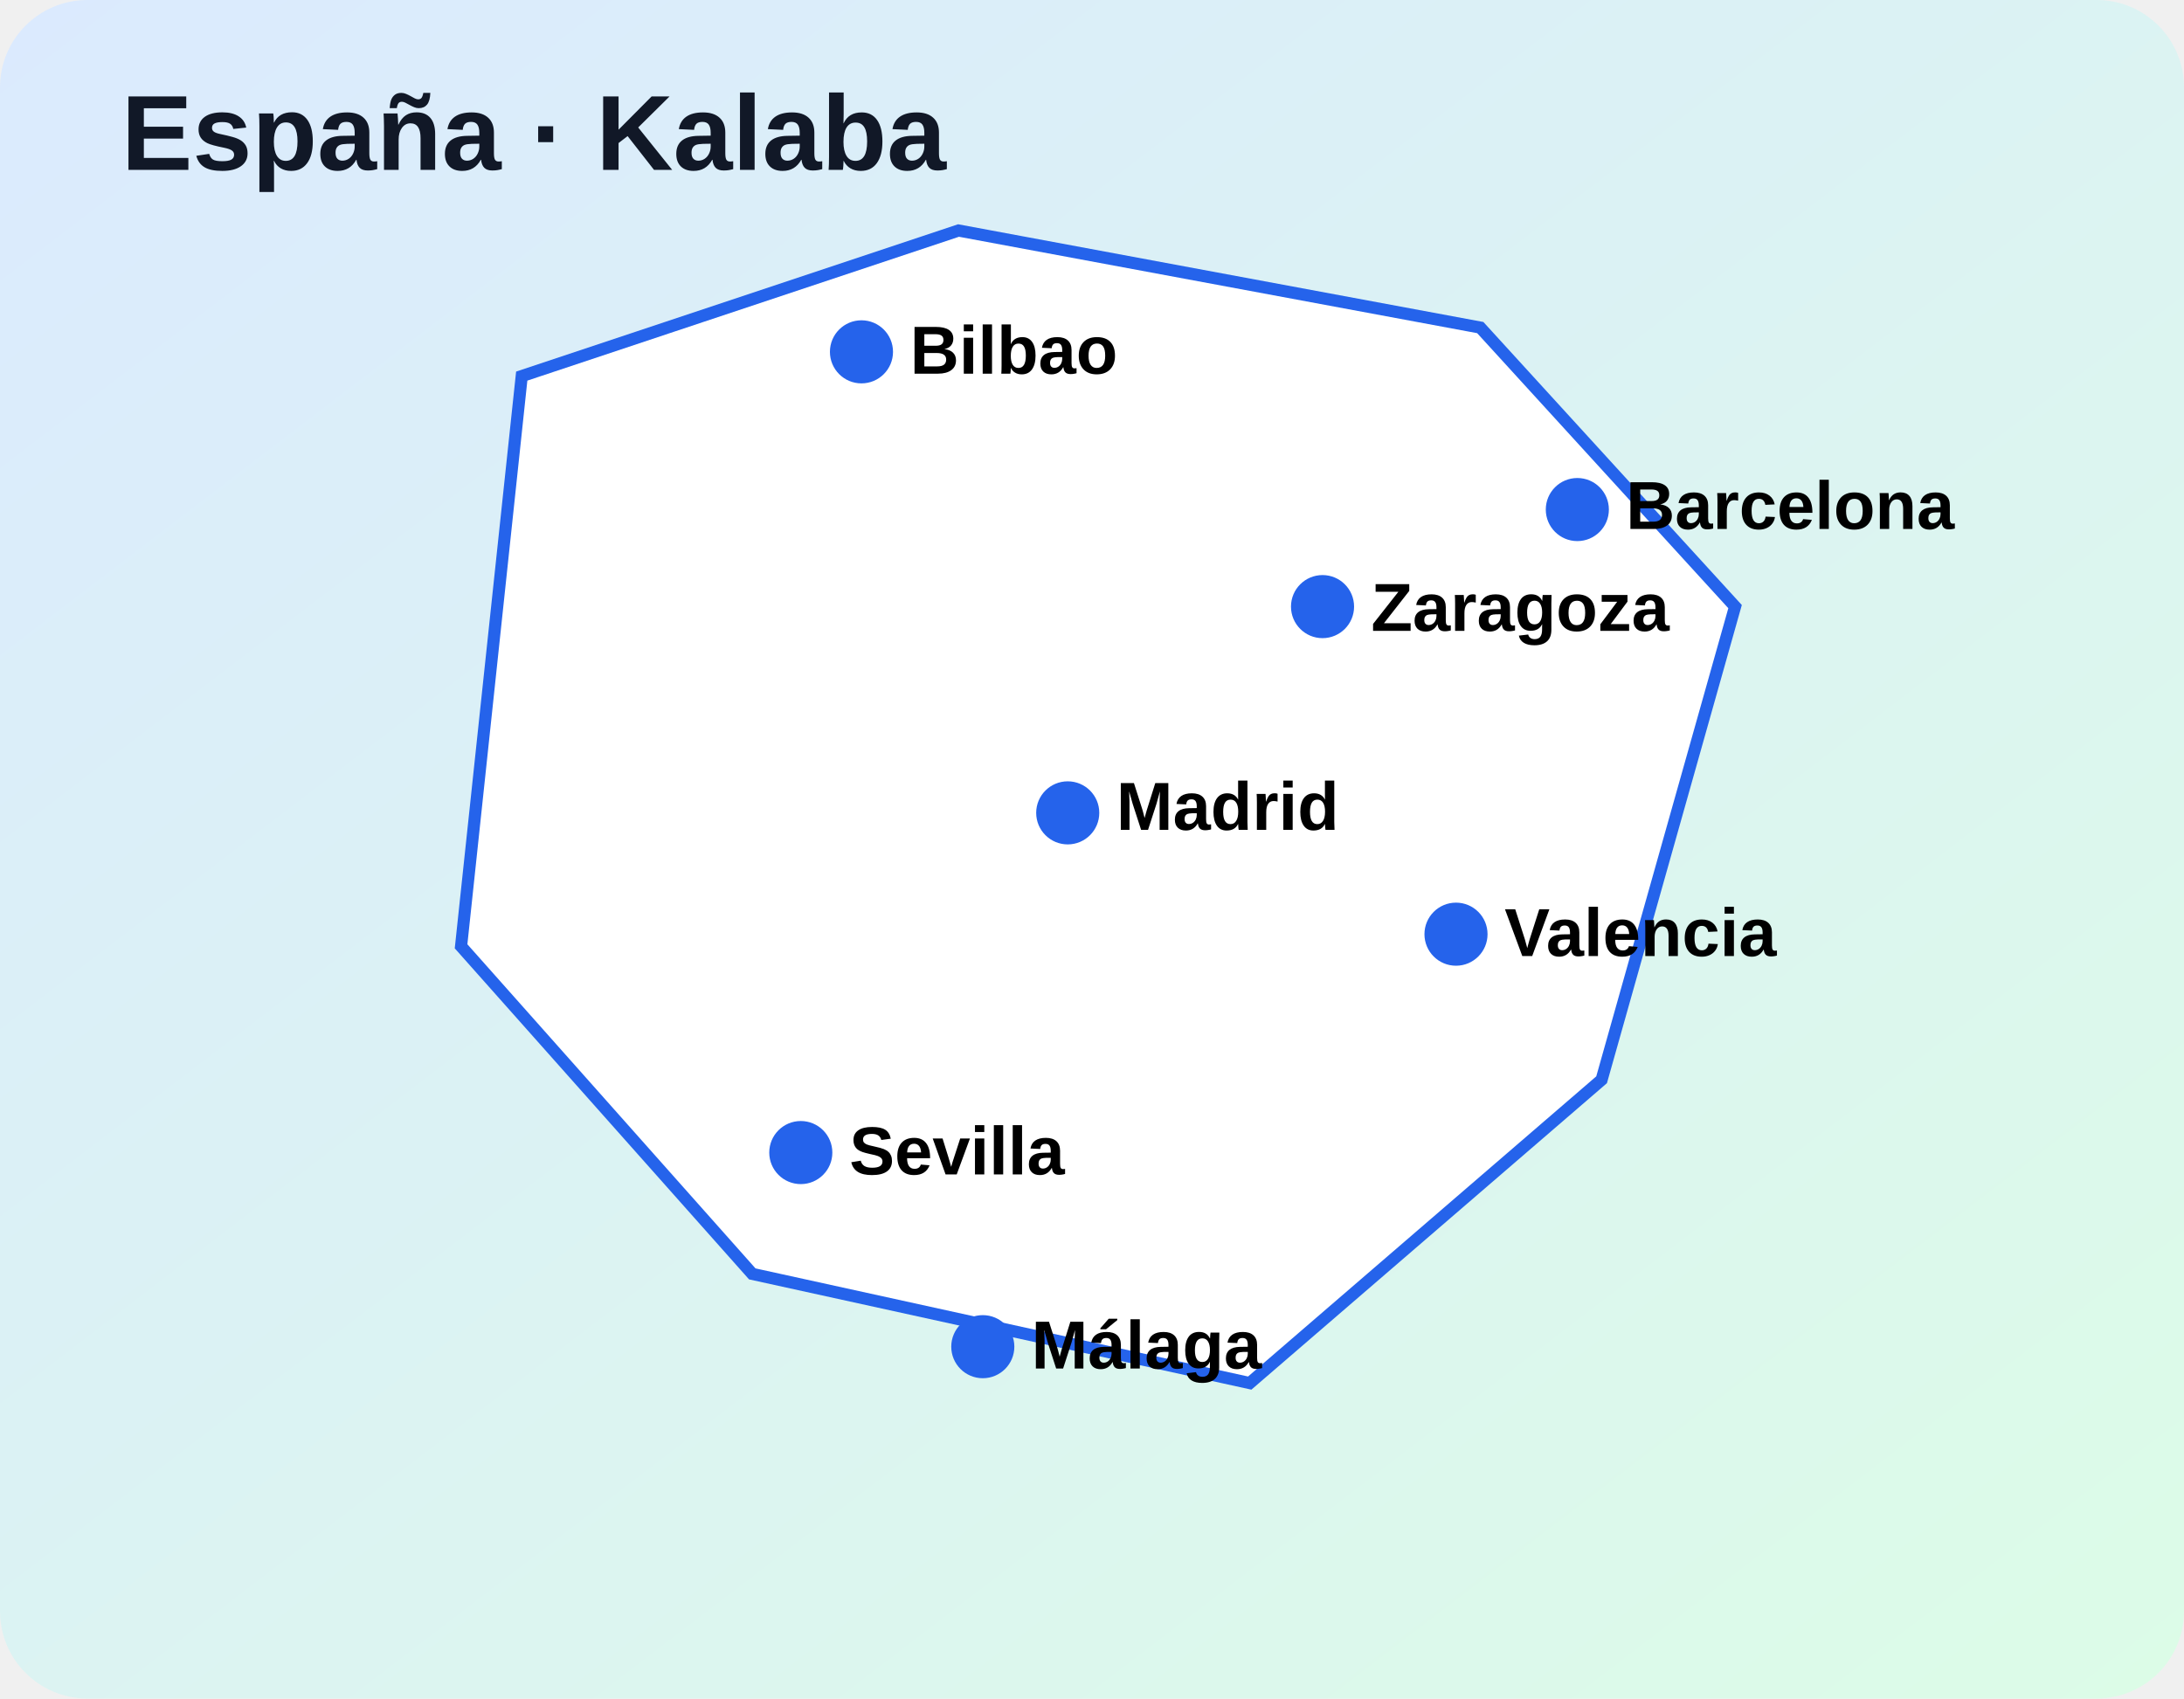
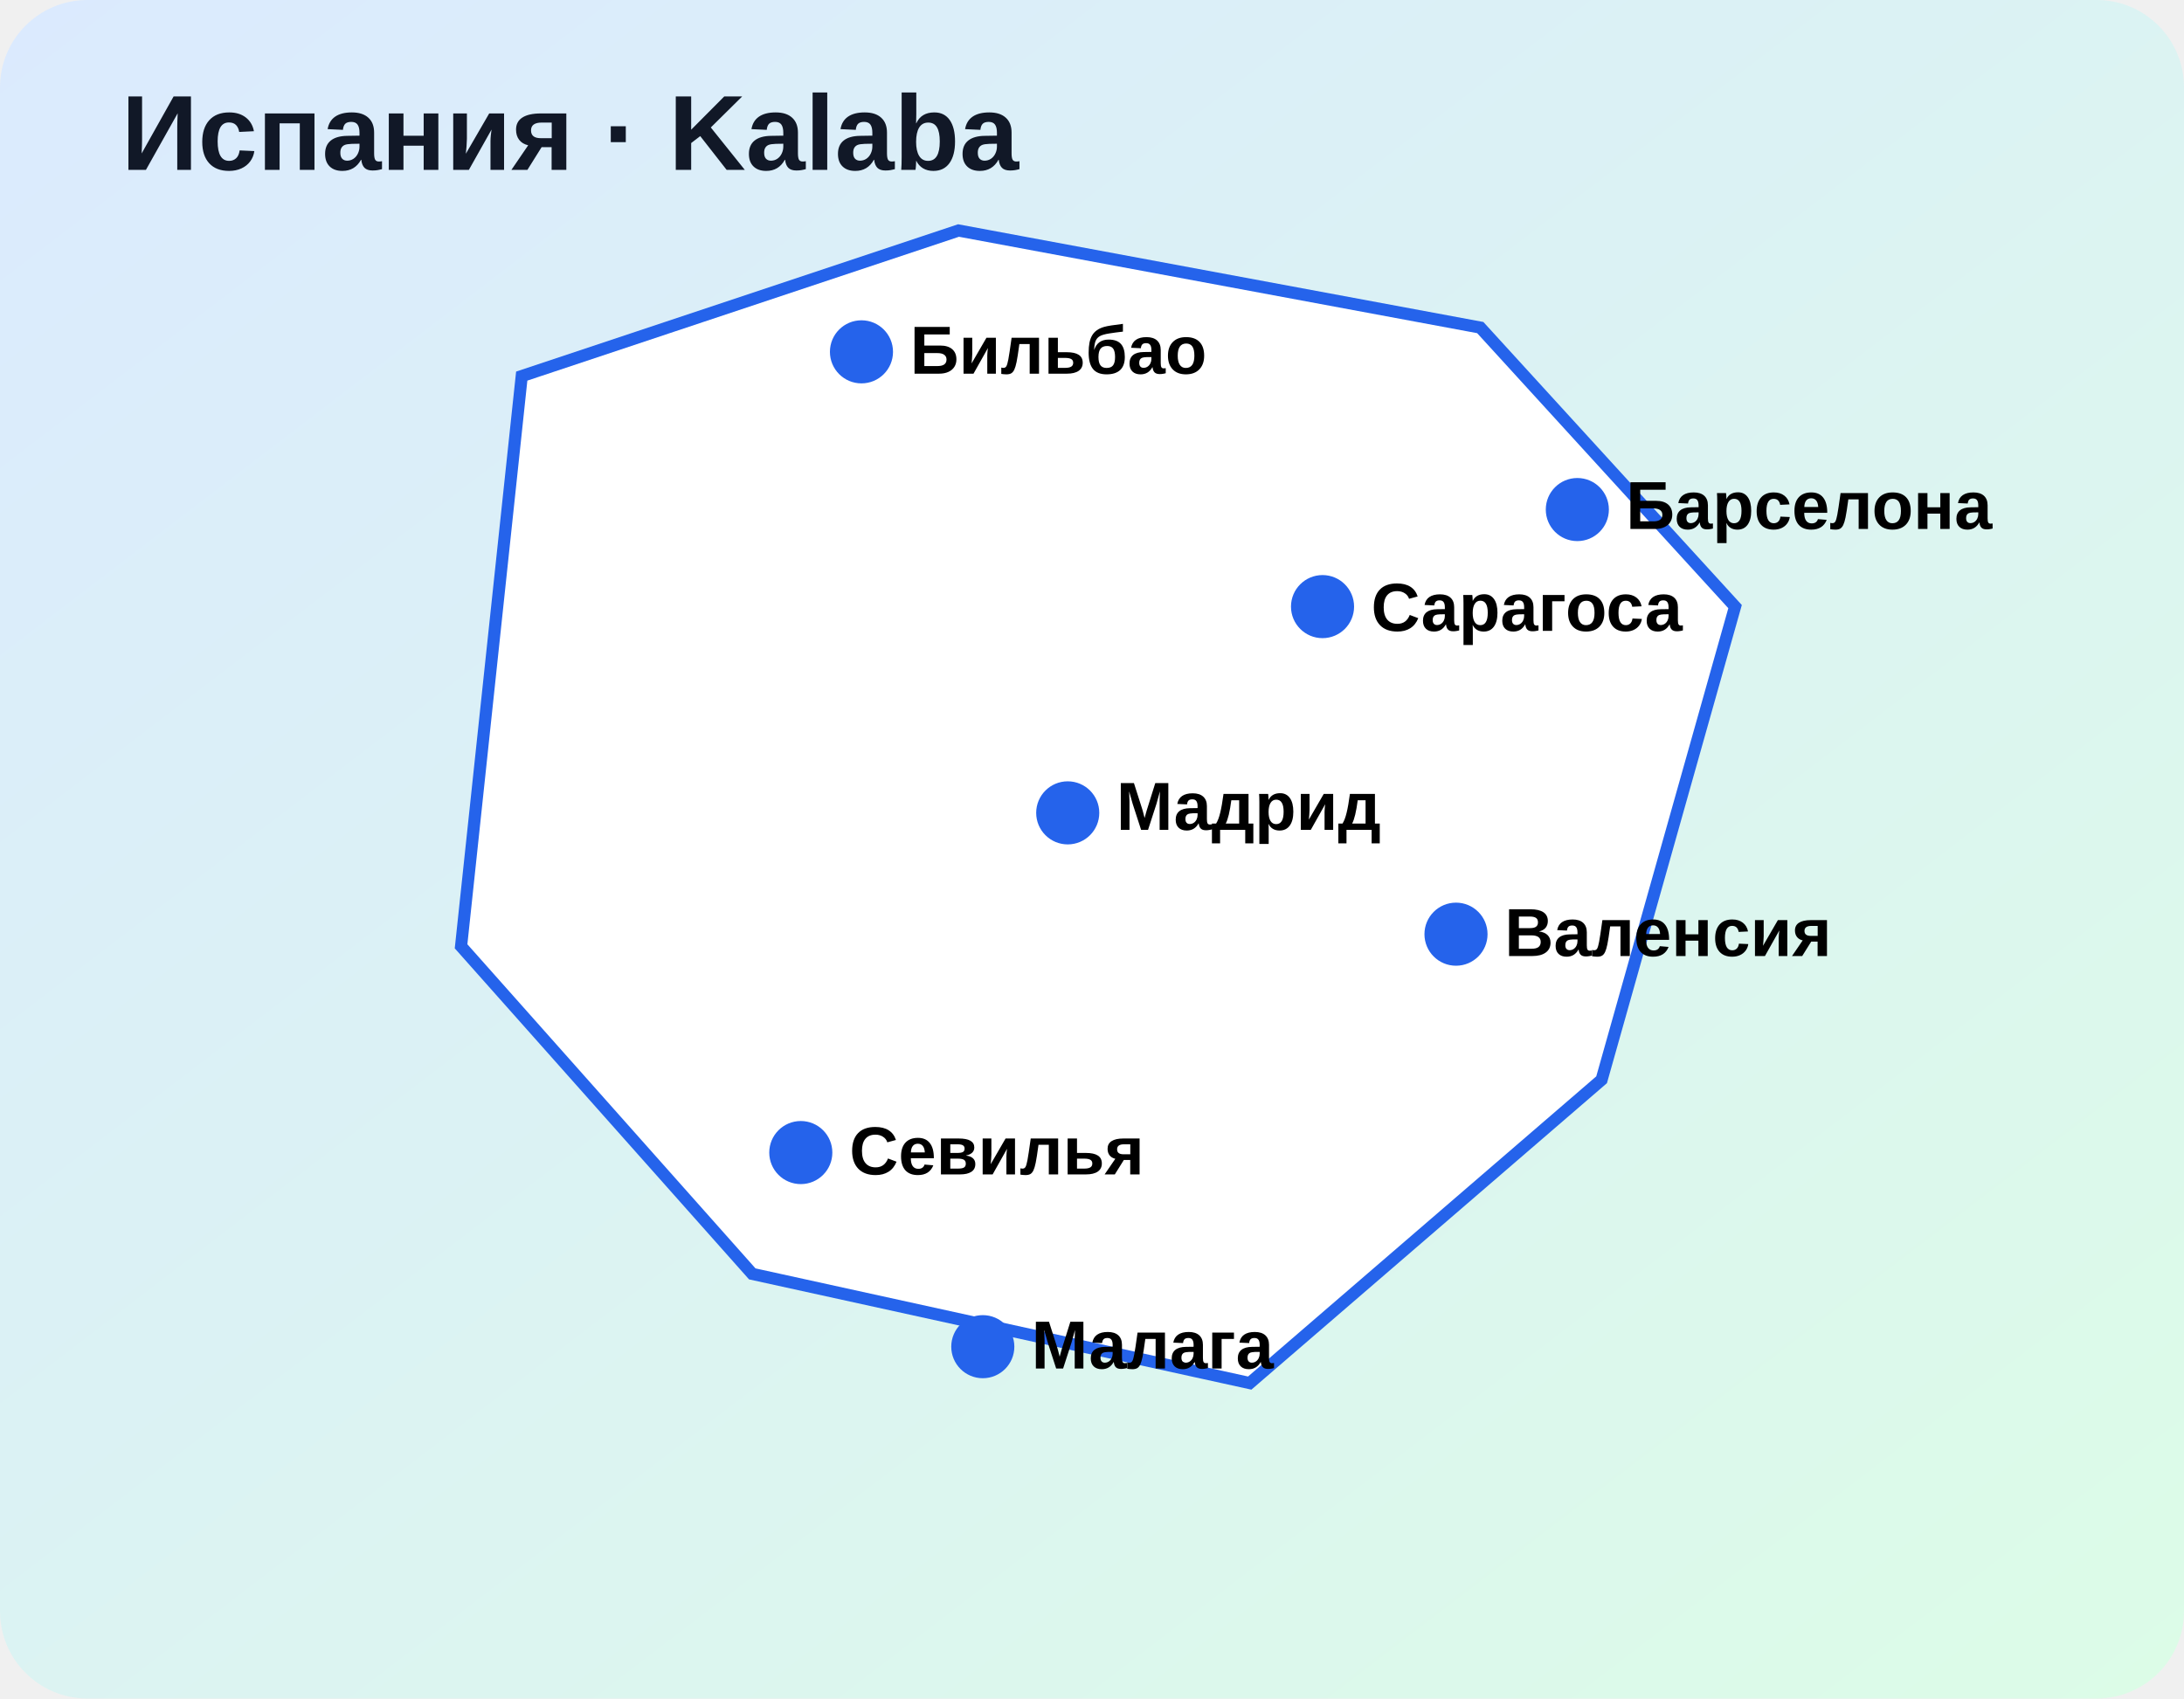
<svg xmlns="http://www.w3.org/2000/svg" width="900" height="700" viewBox="0 0 900 700">
  <defs>
    <linearGradient id="sea" x1="0" y1="0" x2="1" y2="1">
      <stop stop-color="#dbeafe" />
      <stop offset="1" stop-color="#dcfce7" />
    </linearGradient>
  </defs>
  <rect width="900" height="700" rx="36" fill="url(#sea)" />
  <path d="M215 155 L395 95 L610 135 L715 250 L660 445 L515 570 L310 525 L190 390 Z" fill="#fff" stroke="#2563eb" stroke-width="5" />
  <circle cx="440" cy="335" r="13" fill="#2563eb" />
-   <text x="460" y="342" font-family="Arial" font-size="28" font-weight="700">Madrid</text>
+   <text x="460" y="342" font-family="Arial" font-size="28" font-weight="700">Мадрид</text>
  <circle cx="650" cy="210" r="13" fill="#2563eb" />
-   <text x="670" y="218" font-family="Arial" font-size="28" font-weight="700">Barcelona</text>
+   <text x="670" y="218" font-family="Arial" font-size="28" font-weight="700">Барселона</text>
  <circle cx="600" cy="385" r="13" fill="#2563eb" />
-   <text x="620" y="394" font-family="Arial" font-size="28" font-weight="700">Valencia</text>
+   <text x="620" y="394" font-family="Arial" font-size="28" font-weight="700">Валенсия</text>
  <circle cx="330" cy="475" r="13" fill="#2563eb" />
-   <text x="350" y="484" font-family="Arial" font-size="28" font-weight="700">Sevilla</text>
+   <text x="350" y="484" font-family="Arial" font-size="28" font-weight="700">Севилья</text>
  <circle cx="405" cy="555" r="13" fill="#2563eb" />
-   <text x="425" y="564" font-family="Arial" font-size="28" font-weight="700">Málaga</text>
+   <text x="425" y="564" font-family="Arial" font-size="28" font-weight="700">Малага</text>
  <circle cx="355" cy="145" r="13" fill="#2563eb" />
-   <text x="375" y="154" font-family="Arial" font-size="28" font-weight="700">Bilbao</text>
+   <text x="375" y="154" font-family="Arial" font-size="28" font-weight="700">Бильбао</text>
  <circle cx="545" cy="250" r="13" fill="#2563eb" />
-   <text x="565" y="260" font-family="Arial" font-size="28" font-weight="700">Zaragoza</text>
-   <text x="50" y="70" font-family="Arial" font-size="44" font-weight="800" fill="#111827">España · Kalaba</text>
+   <text x="565" y="260" font-family="Arial" font-size="28" font-weight="700">Сарагоса</text>
+   <text x="50" y="70" font-family="Arial" font-size="44" font-weight="800" fill="#111827">Испания · Kalaba</text>
</svg>
